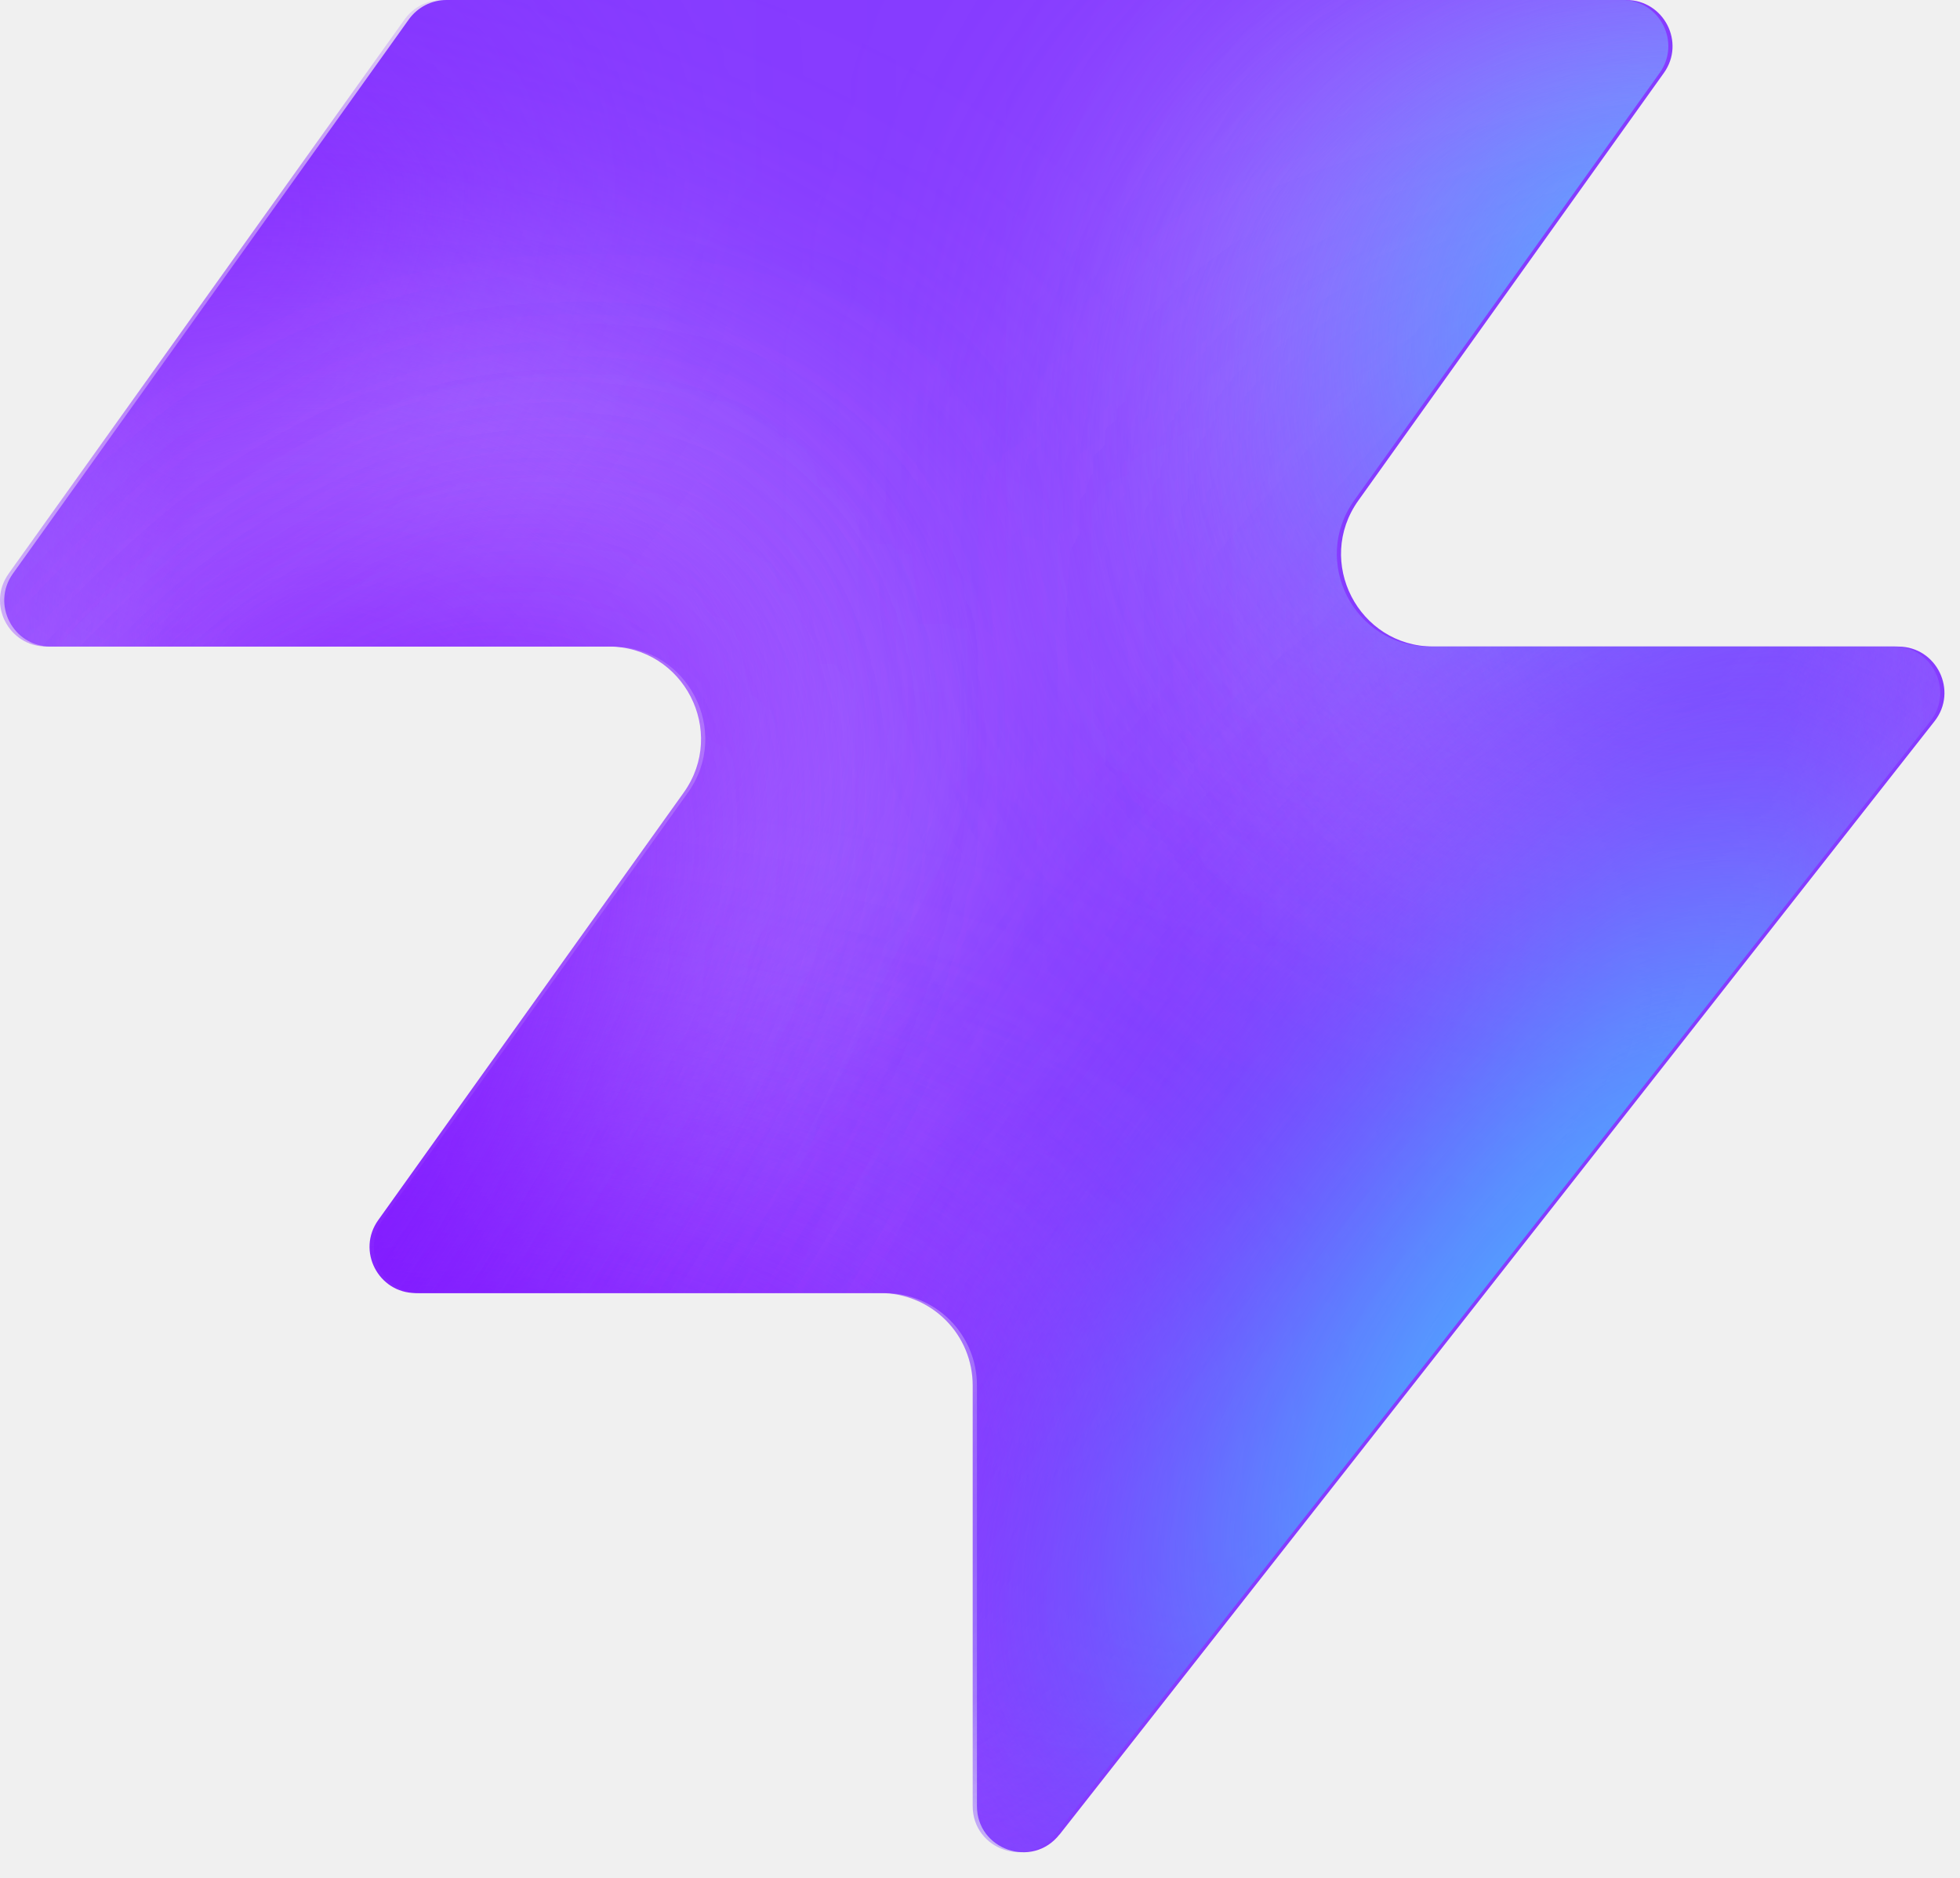
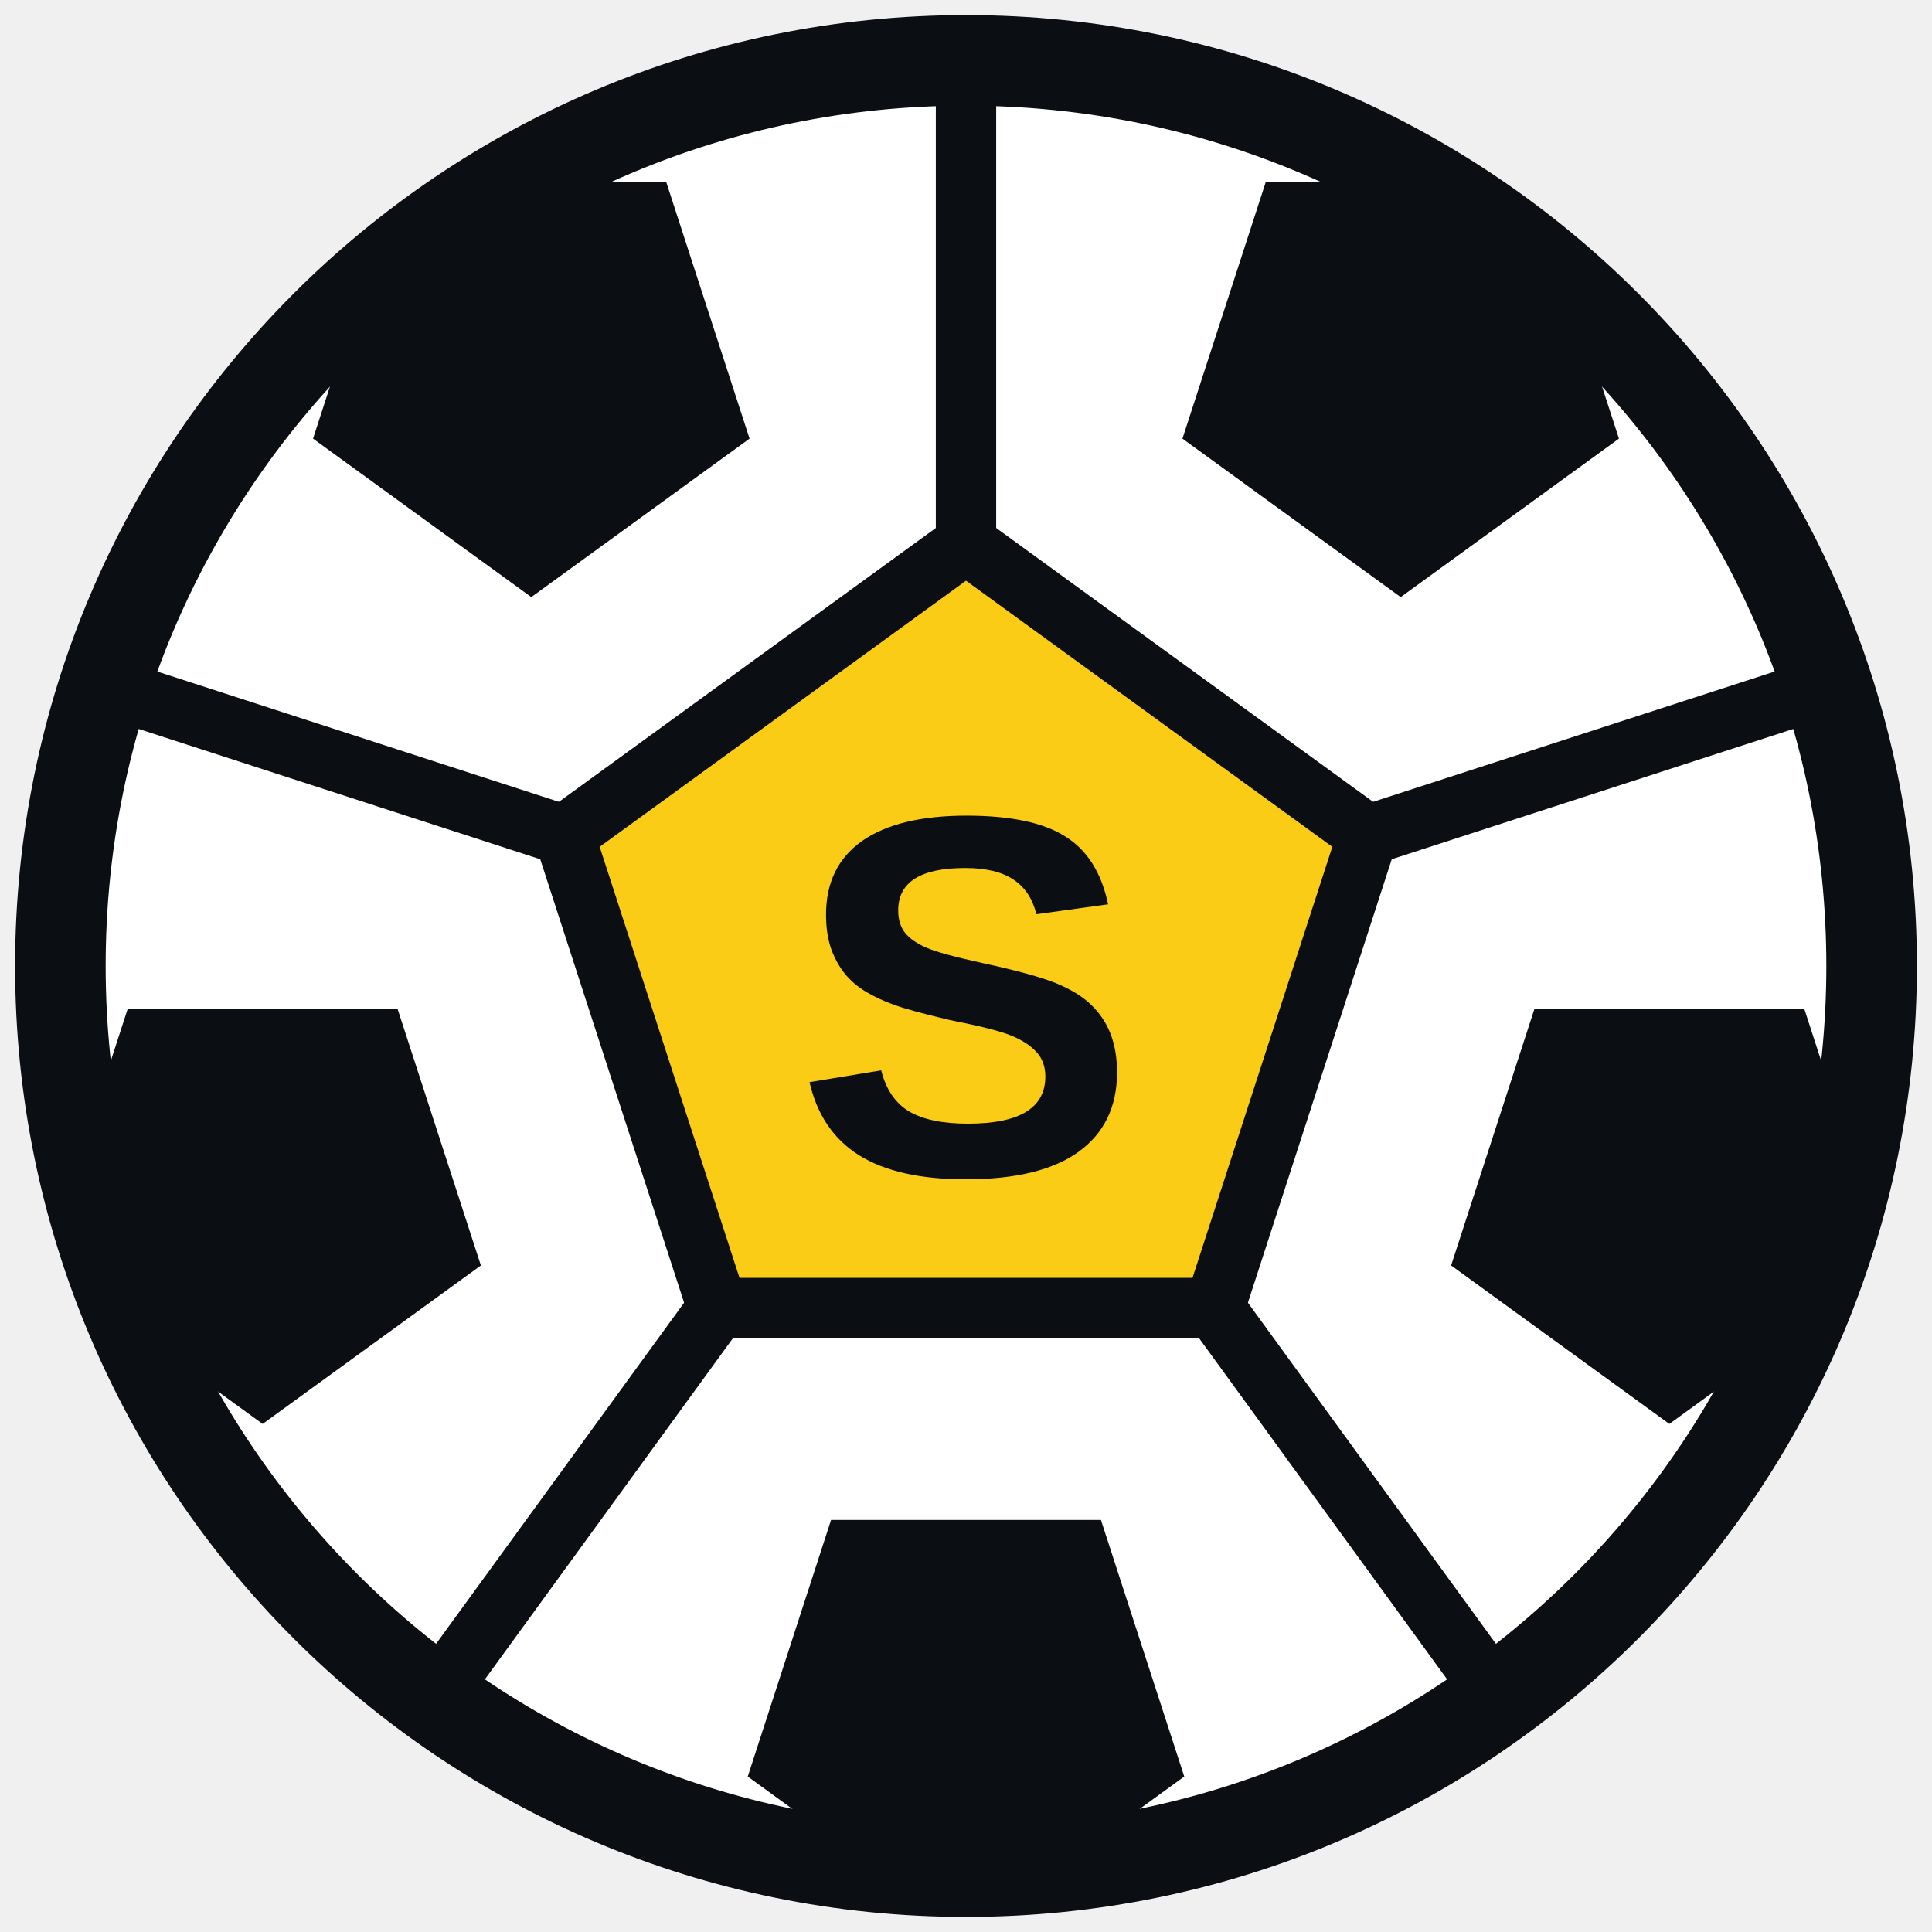
- <svg xmlns="http://www.w3.org/2000/svg" width="48" height="46" fill="none" viewBox="0 0 48 46">
-   <path fill="#863bff" d="M25.946 44.938c-.664.845-2.021.375-2.021-.698V33.937a2.26 2.26 0 0 0-2.262-2.262H10.287c-.92 0-1.456-1.04-.92-1.788l7.48-10.471c1.07-1.497 0-3.578-1.842-3.578H1.237c-.92 0-1.456-1.04-.92-1.788L10.013.474c.214-.297.556-.474.92-.474h28.894c.92 0 1.456 1.04.92 1.788l-7.48 10.471c-1.07 1.498 0 3.579 1.842 3.579h11.377c.943 0 1.473 1.088.89 1.83L25.947 44.94z" style="fill:#863bff;fill:color(display-p3 .525 .23 1);fill-opacity:1" />
-   <mask id="a" width="48" height="46" x="0" y="0" maskUnits="userSpaceOnUse" style="mask-type:alpha">
-     <path fill="#000" d="M25.842 44.938c-.664.844-2.021.375-2.021-.698V33.937a2.26 2.26 0 0 0-2.262-2.262H10.183c-.92 0-1.456-1.04-.92-1.788l7.48-10.471c1.07-1.498 0-3.579-1.842-3.579H1.133c-.92 0-1.456-1.04-.92-1.787L9.91.473c.214-.297.556-.474.92-.474h28.894c.92 0 1.456 1.04.92 1.788l-7.48 10.471c-1.07 1.498 0 3.578 1.842 3.578h11.377c.943 0 1.473 1.088.89 1.832L25.843 44.94z" style="fill:#000;fill-opacity:1" />
-   </mask>
-   <g mask="url(#a)">
-     <g filter="url(#b)">
-       <ellipse cx="5.508" cy="14.704" fill="#ede6ff" rx="5.508" ry="14.704" style="fill:#ede6ff;fill:color(display-p3 .927 .903 1);fill-opacity:1" transform="matrix(.00324 1 1 -.00324 -4.47 31.516)" />
+ <svg xmlns="http://www.w3.org/2000/svg" viewBox="0 0 64 64" role="img" aria-label="SplashFootball">
+   <defs>
+     <clipPath id="ball">
+       <circle cx="32" cy="32" r="30" />
+     </clipPath>
+   </defs>
+   <g clip-path="url(#ball)">
+     <rect width="64" height="64" fill="#ffffff" />
+     <g stroke="#0b0f14" stroke-width="2" stroke-linecap="round">
+       <line x1="32" y1="18" x2="32" y2="3" />
+       <line x1="45.31" y1="27.67" x2="59.58" y2="23.04" />
+       <line x1="40.23" y1="43.33" x2="49.05" y2="55.46" />
+       <line x1="23.77" y1="43.33" x2="14.95" y2="55.46" />
+       <line x1="18.69" y1="27.67" x2="4.42" y2="23.04" />
    </g>
-     <g filter="url(#c)">
-       <ellipse cx="10.399" cy="29.851" fill="#ede6ff" rx="10.399" ry="29.851" style="fill:#ede6ff;fill:color(display-p3 .927 .903 1);fill-opacity:1" transform="matrix(.00324 1 1 -.00324 -39.328 7.883)" />
+     <g fill="#0b0f14">
+       <polygon points="50.87,6.03 53.63,14.53 46.4,19.78 39.17,14.53 41.93,6.03" />
+       <polygon points="62.53,41.92 55.3,47.17 48.07,41.92 50.83,33.42 59.77,33.42" />
+       <polygon points="32,64.1 24.77,58.85 27.53,50.35 36.47,50.35 39.23,58.85" />
+       <polygon points="1.47,41.92 4.23,33.42 13.17,33.42 15.93,41.92 8.7,47.17" />
+       <polygon points="13.13,6.03 22.07,6.03 24.83,14.53 17.6,19.78 10.37,14.53" />
    </g>
-     <g filter="url(#d)">
-       <ellipse cx="5.508" cy="30.487" fill="#7e14ff" rx="5.508" ry="30.487" style="fill:#7e14ff;fill:color(display-p3 .492 .077 1);fill-opacity:1" transform="rotate(89.814 -25.913 -14.639)scale(1 -1)" />
-     </g>
-     <g filter="url(#e)">
-       <ellipse cx="5.508" cy="30.599" fill="#7e14ff" rx="5.508" ry="30.599" style="fill:#7e14ff;fill:color(display-p3 .492 .077 1);fill-opacity:1" transform="rotate(89.814 -32.644 -3.334)scale(1 -1)" />
-     </g>
-     <g filter="url(#f)">
-       <ellipse cx="5.508" cy="30.599" fill="#7e14ff" rx="5.508" ry="30.599" style="fill:#7e14ff;fill:color(display-p3 .492 .077 1);fill-opacity:1" transform="matrix(.00324 1 1 -.00324 -34.34 30.47)" />
-     </g>
-     <g filter="url(#g)">
-       <ellipse cx="14.072" cy="22.078" fill="#ede6ff" rx="14.072" ry="22.078" style="fill:#ede6ff;fill:color(display-p3 .927 .903 1);fill-opacity:1" transform="rotate(93.35 24.506 48.493)scale(-1 1)" />
-     </g>
-     <g filter="url(#h)">
-       <ellipse cx="3.47" cy="21.501" fill="#7e14ff" rx="3.47" ry="21.501" style="fill:#7e14ff;fill:color(display-p3 .492 .077 1);fill-opacity:1" transform="rotate(89.009 28.708 47.59)scale(-1 1)" />
-     </g>
-     <g filter="url(#i)">
-       <ellipse cx="3.47" cy="21.501" fill="#7e14ff" rx="3.47" ry="21.501" style="fill:#7e14ff;fill:color(display-p3 .492 .077 1);fill-opacity:1" transform="rotate(89.009 28.708 47.59)scale(-1 1)" />
-     </g>
-     <g filter="url(#j)">
-       <ellipse cx=".387" cy="8.972" fill="#7e14ff" rx="4.407" ry="29.108" style="fill:#7e14ff;fill:color(display-p3 .492 .077 1);fill-opacity:1" transform="rotate(39.51 .387 8.972)" />
-     </g>
-     <g filter="url(#k)">
-       <ellipse cx="47.523" cy="-6.092" fill="#7e14ff" rx="4.407" ry="29.108" style="fill:#7e14ff;fill:color(display-p3 .492 .077 1);fill-opacity:1" transform="rotate(37.892 47.523 -6.092)" />
-     </g>
-     <g filter="url(#l)">
-       <ellipse cx="41.412" cy="6.333" fill="#47bfff" rx="5.971" ry="9.665" style="fill:#47bfff;fill:color(display-p3 .28 .748 1);fill-opacity:1" transform="rotate(37.892 41.412 6.333)" />
-     </g>
-     <g filter="url(#m)">
-       <ellipse cx="-1.879" cy="38.332" fill="#7e14ff" rx="4.407" ry="29.108" style="fill:#7e14ff;fill:color(display-p3 .492 .077 1);fill-opacity:1" transform="rotate(37.892 -1.88 38.332)" />
-     </g>
-     <g filter="url(#n)">
-       <ellipse cx="-1.879" cy="38.332" fill="#7e14ff" rx="4.407" ry="29.108" style="fill:#7e14ff;fill:color(display-p3 .492 .077 1);fill-opacity:1" transform="rotate(37.892 -1.88 38.332)" />
-     </g>
-     <g filter="url(#o)">
-       <ellipse cx="35.651" cy="29.907" fill="#7e14ff" rx="4.407" ry="29.108" style="fill:#7e14ff;fill:color(display-p3 .492 .077 1);fill-opacity:1" transform="rotate(37.892 35.651 29.907)" />
-     </g>
-     <g filter="url(#p)">
-       <ellipse cx="38.418" cy="32.4" fill="#47bfff" rx="5.971" ry="15.297" style="fill:#47bfff;fill:color(display-p3 .28 .748 1);fill-opacity:1" transform="rotate(37.892 38.418 32.4)" />
-     </g>
+     <polygon points="32,18 45.31,27.67 40.23,43.33 23.77,43.33 18.69,27.67" fill="#facc15" stroke="#0b0f14" stroke-width="2" stroke-linejoin="round" />
  </g>
-   <defs>
-     <filter id="b" width="60.045" height="41.654" x="-19.77" y="16.149" color-interpolation-filters="sRGB" filterUnits="userSpaceOnUse">
-       <feFlood flood-opacity="0" result="BackgroundImageFix" />
-       <feBlend in="SourceGraphic" in2="BackgroundImageFix" result="shape" />
-       <feGaussianBlur result="effect1_foregroundBlur_2002_17158" stdDeviation="7.659" />
-     </filter>
-     <filter id="c" width="90.34" height="51.437" x="-54.613" y="-7.533" color-interpolation-filters="sRGB" filterUnits="userSpaceOnUse">
-       <feFlood flood-opacity="0" result="BackgroundImageFix" />
-       <feBlend in="SourceGraphic" in2="BackgroundImageFix" result="shape" />
-       <feGaussianBlur result="effect1_foregroundBlur_2002_17158" stdDeviation="7.659" />
-     </filter>
-     <filter id="d" width="79.355" height="29.4" x="-49.64" y="2.03" color-interpolation-filters="sRGB" filterUnits="userSpaceOnUse">
-       <feFlood flood-opacity="0" result="BackgroundImageFix" />
-       <feBlend in="SourceGraphic" in2="BackgroundImageFix" result="shape" />
-       <feGaussianBlur result="effect1_foregroundBlur_2002_17158" stdDeviation="4.596" />
-     </filter>
-     <filter id="e" width="79.579" height="29.4" x="-45.045" y="20.029" color-interpolation-filters="sRGB" filterUnits="userSpaceOnUse">
-       <feFlood flood-opacity="0" result="BackgroundImageFix" />
-       <feBlend in="SourceGraphic" in2="BackgroundImageFix" result="shape" />
-       <feGaussianBlur result="effect1_foregroundBlur_2002_17158" stdDeviation="4.596" />
-     </filter>
-     <filter id="f" width="79.579" height="29.4" x="-43.513" y="21.178" color-interpolation-filters="sRGB" filterUnits="userSpaceOnUse">
-       <feFlood flood-opacity="0" result="BackgroundImageFix" />
-       <feBlend in="SourceGraphic" in2="BackgroundImageFix" result="shape" />
-       <feGaussianBlur result="effect1_foregroundBlur_2002_17158" stdDeviation="4.596" />
-     </filter>
-     <filter id="g" width="74.749" height="58.852" x="15.756" y="-17.901" color-interpolation-filters="sRGB" filterUnits="userSpaceOnUse">
-       <feFlood flood-opacity="0" result="BackgroundImageFix" />
-       <feBlend in="SourceGraphic" in2="BackgroundImageFix" result="shape" />
-       <feGaussianBlur result="effect1_foregroundBlur_2002_17158" stdDeviation="7.659" />
-     </filter>
-     <filter id="h" width="61.377" height="25.362" x="23.548" y="2.284" color-interpolation-filters="sRGB" filterUnits="userSpaceOnUse">
-       <feFlood flood-opacity="0" result="BackgroundImageFix" />
-       <feBlend in="SourceGraphic" in2="BackgroundImageFix" result="shape" />
-       <feGaussianBlur result="effect1_foregroundBlur_2002_17158" stdDeviation="4.596" />
-     </filter>
-     <filter id="i" width="61.377" height="25.362" x="23.548" y="2.284" color-interpolation-filters="sRGB" filterUnits="userSpaceOnUse">
-       <feFlood flood-opacity="0" result="BackgroundImageFix" />
-       <feBlend in="SourceGraphic" in2="BackgroundImageFix" result="shape" />
-       <feGaussianBlur result="effect1_foregroundBlur_2002_17158" stdDeviation="4.596" />
-     </filter>
-     <filter id="j" width="56.045" height="63.649" x="-27.636" y="-22.853" color-interpolation-filters="sRGB" filterUnits="userSpaceOnUse">
-       <feFlood flood-opacity="0" result="BackgroundImageFix" />
-       <feBlend in="SourceGraphic" in2="BackgroundImageFix" result="shape" />
-       <feGaussianBlur result="effect1_foregroundBlur_2002_17158" stdDeviation="4.596" />
-     </filter>
-     <filter id="k" width="54.814" height="64.646" x="20.116" y="-38.415" color-interpolation-filters="sRGB" filterUnits="userSpaceOnUse">
-       <feFlood flood-opacity="0" result="BackgroundImageFix" />
-       <feBlend in="SourceGraphic" in2="BackgroundImageFix" result="shape" />
-       <feGaussianBlur result="effect1_foregroundBlur_2002_17158" stdDeviation="4.596" />
-     </filter>
-     <filter id="l" width="33.541" height="35.313" x="24.641" y="-11.323" color-interpolation-filters="sRGB" filterUnits="userSpaceOnUse">
-       <feFlood flood-opacity="0" result="BackgroundImageFix" />
-       <feBlend in="SourceGraphic" in2="BackgroundImageFix" result="shape" />
-       <feGaussianBlur result="effect1_foregroundBlur_2002_17158" stdDeviation="4.596" />
-     </filter>
-     <filter id="m" width="54.814" height="64.646" x="-29.286" y="6.009" color-interpolation-filters="sRGB" filterUnits="userSpaceOnUse">
-       <feFlood flood-opacity="0" result="BackgroundImageFix" />
-       <feBlend in="SourceGraphic" in2="BackgroundImageFix" result="shape" />
-       <feGaussianBlur result="effect1_foregroundBlur_2002_17158" stdDeviation="4.596" />
-     </filter>
-     <filter id="n" width="54.814" height="64.646" x="-29.286" y="6.009" color-interpolation-filters="sRGB" filterUnits="userSpaceOnUse">
-       <feFlood flood-opacity="0" result="BackgroundImageFix" />
-       <feBlend in="SourceGraphic" in2="BackgroundImageFix" result="shape" />
-       <feGaussianBlur result="effect1_foregroundBlur_2002_17158" stdDeviation="4.596" />
-     </filter>
-     <filter id="o" width="54.814" height="64.646" x="8.244" y="-2.416" color-interpolation-filters="sRGB" filterUnits="userSpaceOnUse">
-       <feFlood flood-opacity="0" result="BackgroundImageFix" />
-       <feBlend in="SourceGraphic" in2="BackgroundImageFix" result="shape" />
-       <feGaussianBlur result="effect1_foregroundBlur_2002_17158" stdDeviation="4.596" />
-     </filter>
-     <filter id="p" width="39.409" height="43.623" x="18.713" y="10.588" color-interpolation-filters="sRGB" filterUnits="userSpaceOnUse">
-       <feFlood flood-opacity="0" result="BackgroundImageFix" />
-       <feBlend in="SourceGraphic" in2="BackgroundImageFix" result="shape" />
-       <feGaussianBlur result="effect1_foregroundBlur_2002_17158" stdDeviation="4.596" />
-     </filter>
-   </defs>
+   <circle cx="32" cy="32" r="30" fill="none" stroke="#0b0f14" stroke-width="3" />
+   <text x="32" y="33" text-anchor="middle" dominant-baseline="central" font-family="system-ui, -apple-system, 'Segoe UI', Arial, sans-serif" font-size="17" font-weight="900" fill="#0b0f14">S</text>
</svg>
